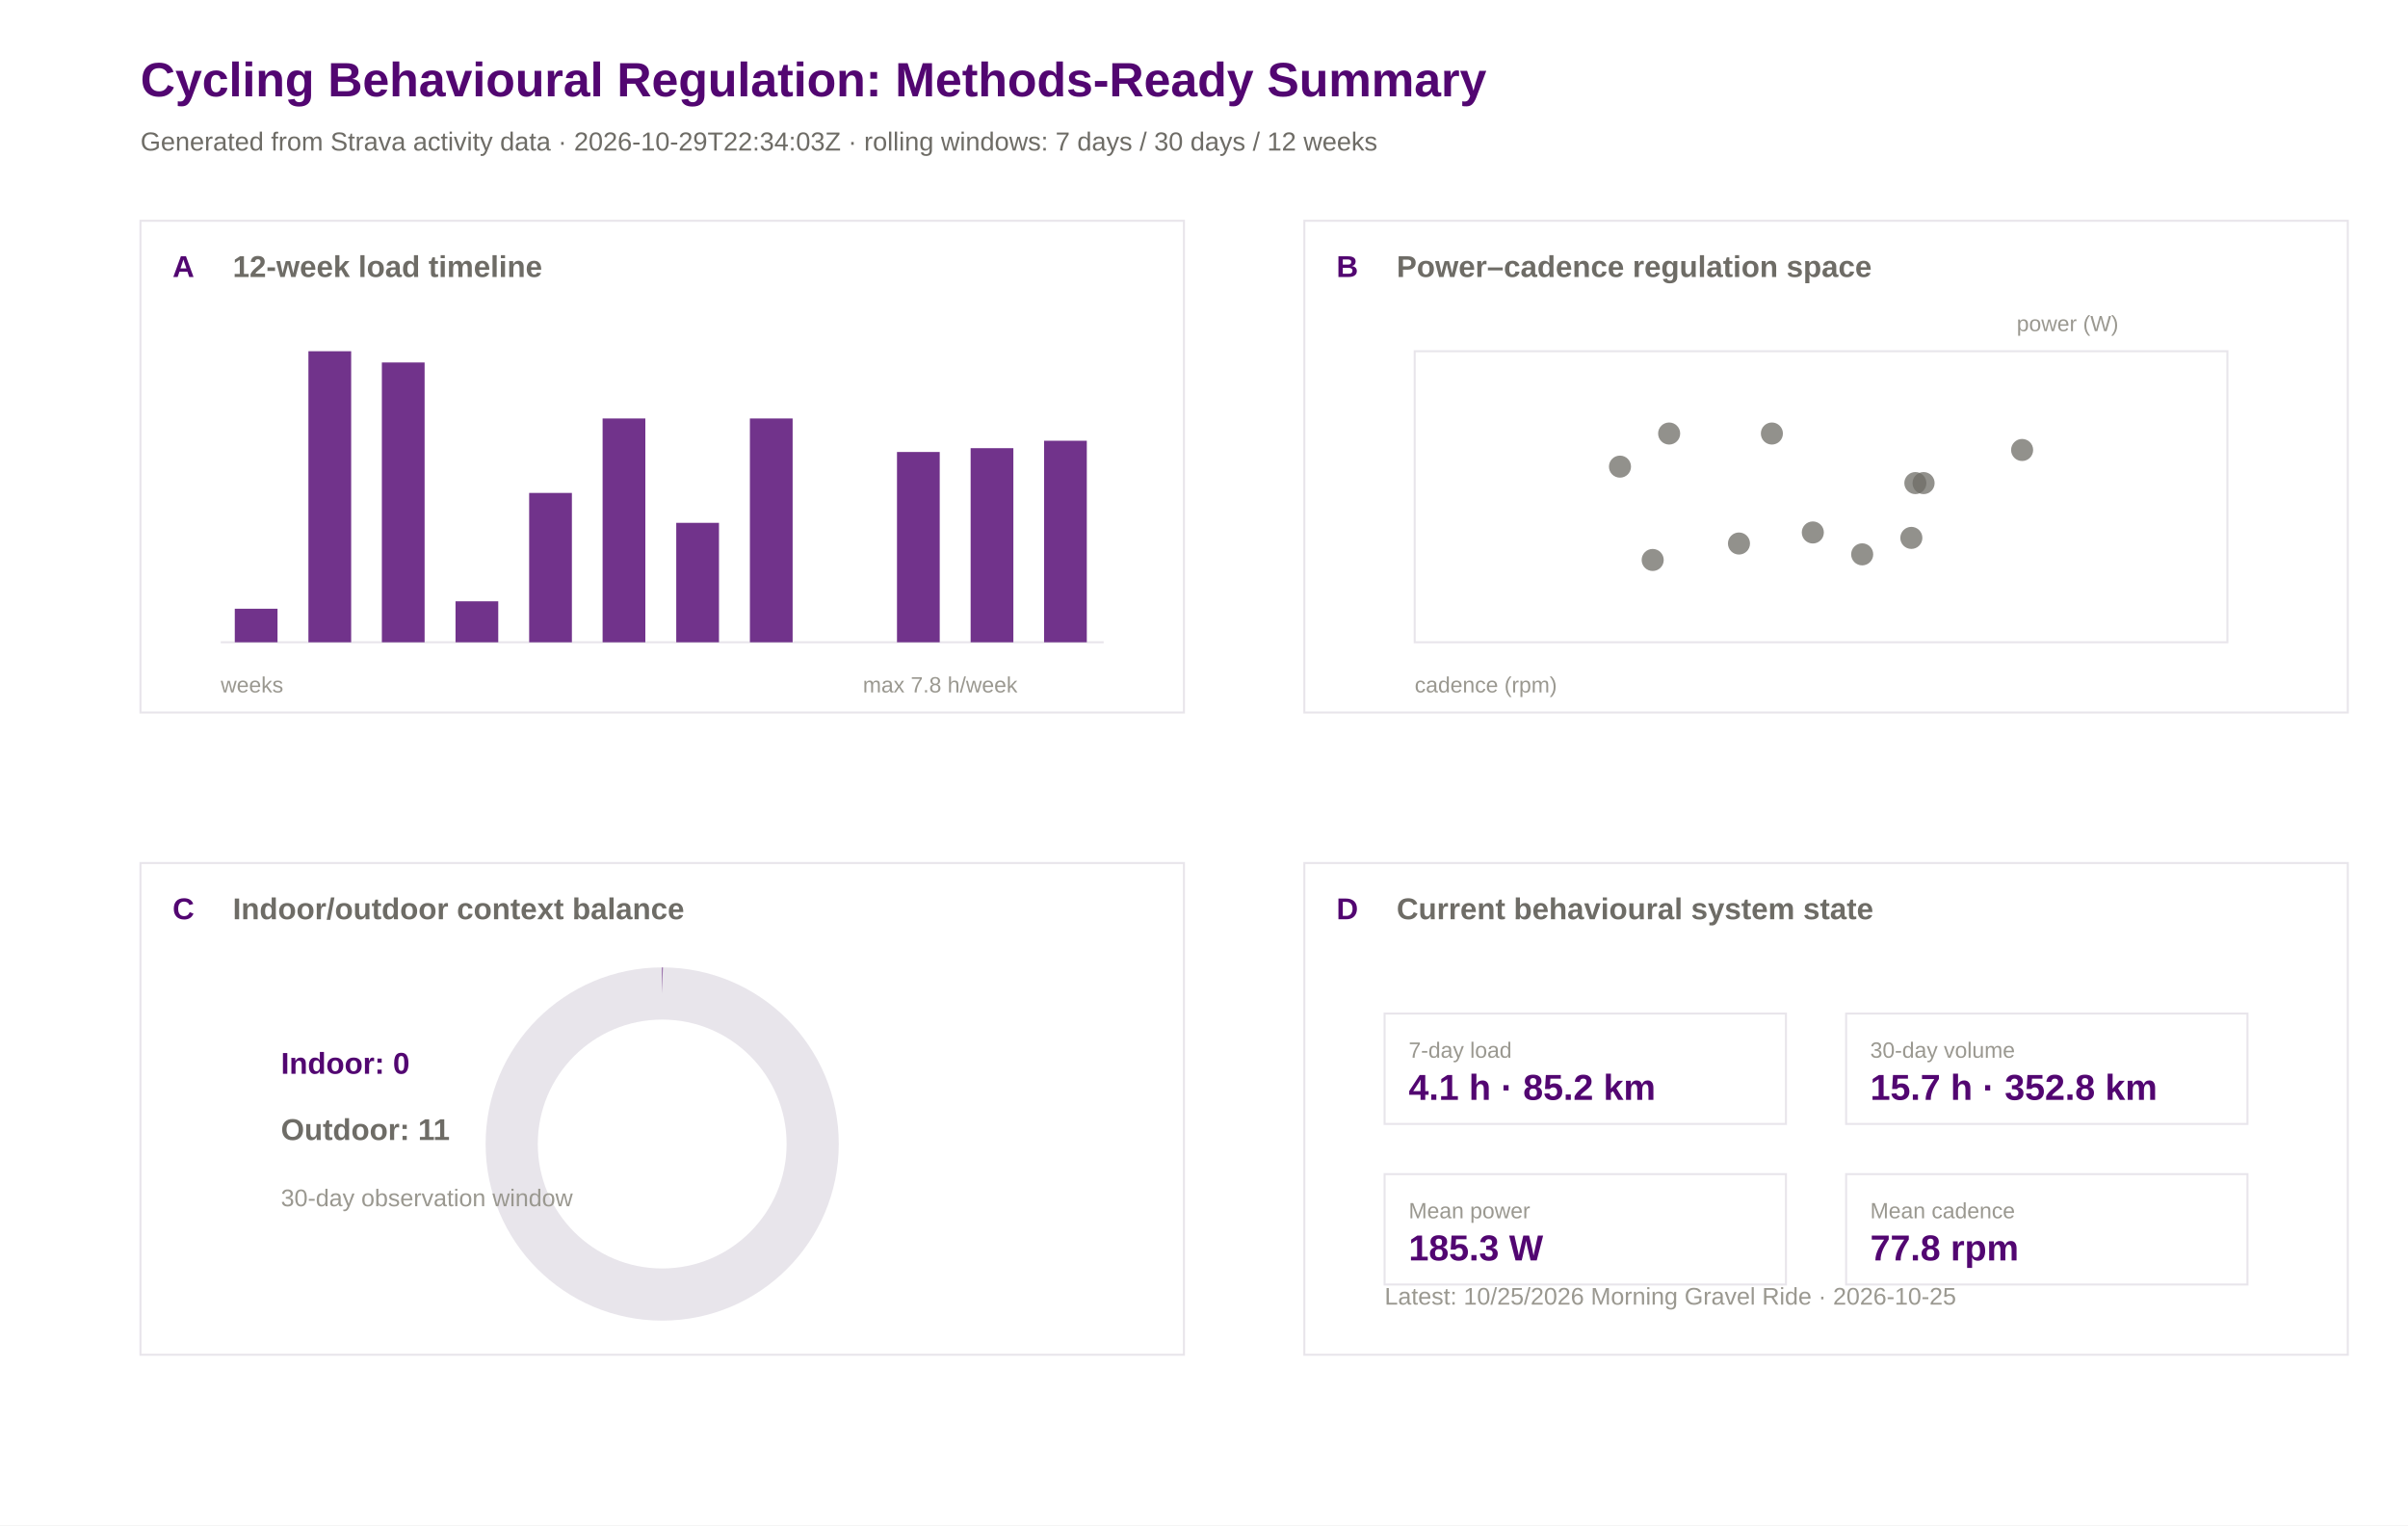
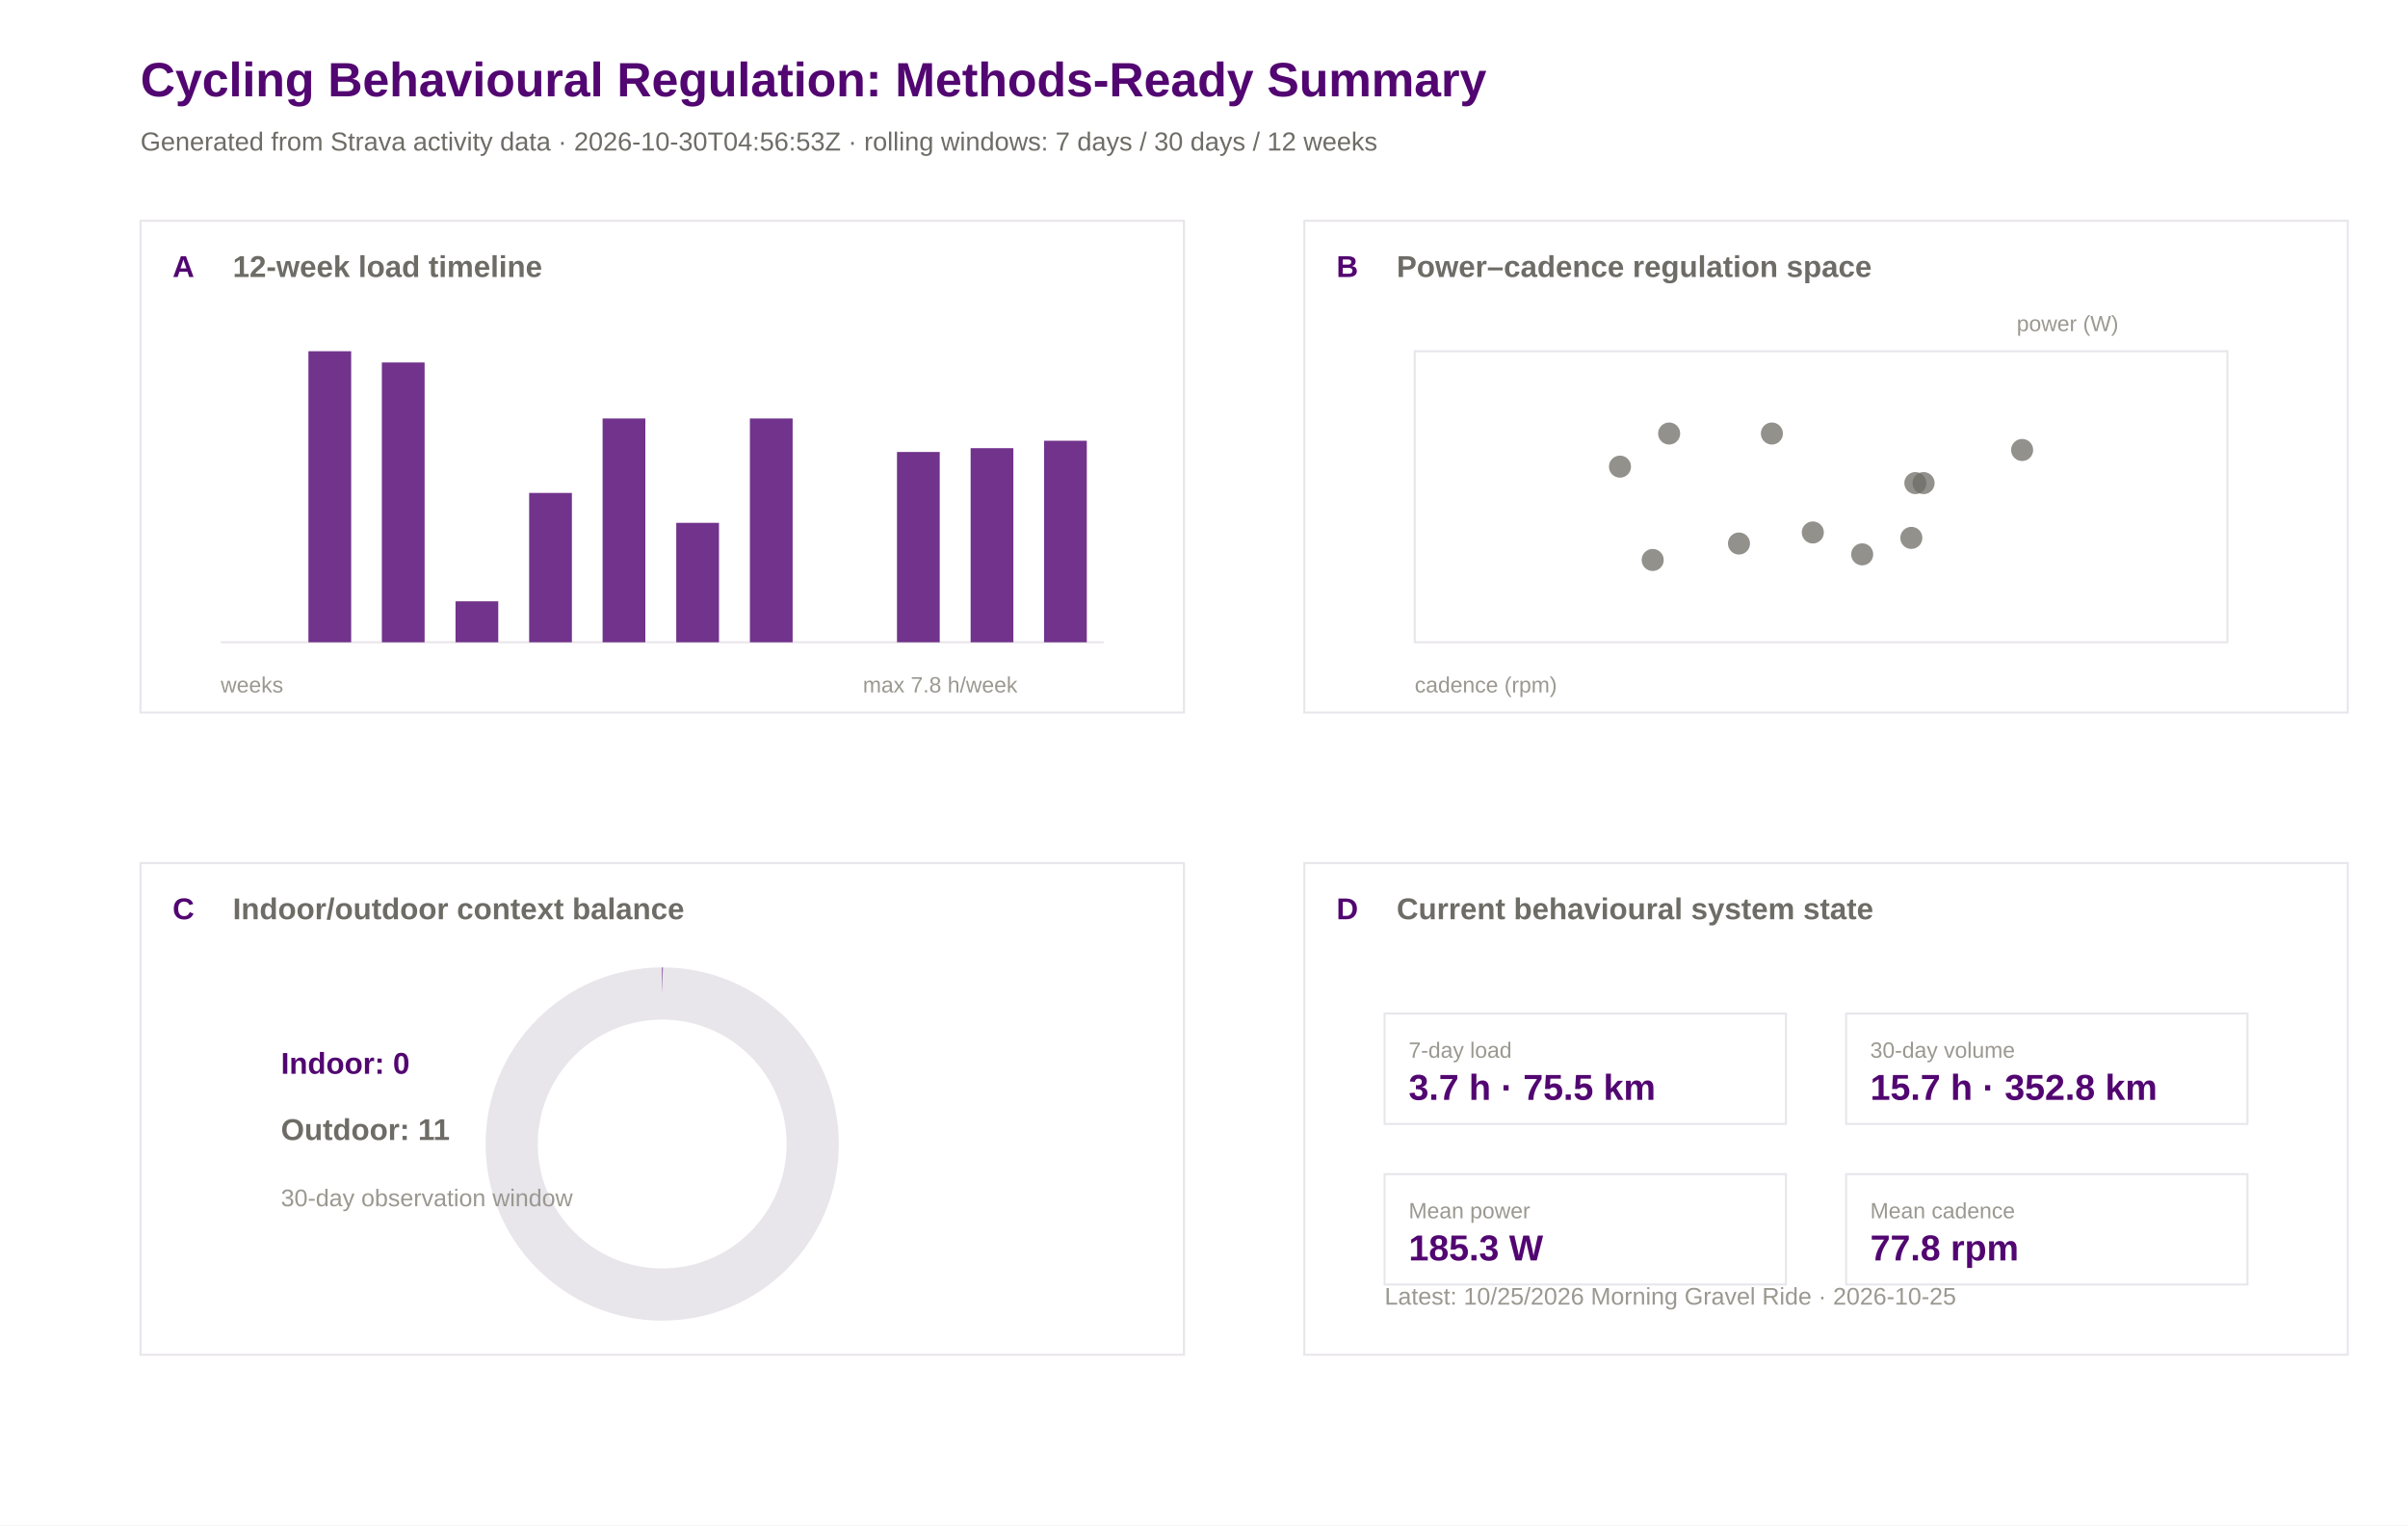
<svg xmlns="http://www.w3.org/2000/svg" width="1200" height="760" viewBox="0 0 1200 760">
  <rect width="100%" height="100%" fill="#ffffff" />
  <text x="70.0" y="48.0" font-family="Arial" font-size="24" font-weight="600" fill="#520671">Cycling Behavioural Regulation: Methods-Ready Summary</text>
-   <text x="70.0" y="75.0" font-family="Arial" font-size="13" font-weight="400" fill="#6e6c66">Generated from Strava activity data · 2026-10-29T22:34:03Z · rolling windows: 7 days / 30 days / 12 weeks</text>
+   <text x="70.0" y="75.0" font-family="Arial" font-size="13" font-weight="400" fill="#6e6c66">Generated from Strava activity data · 2026-10-30T04:56:53Z · rolling windows: 7 days / 30 days / 12 weeks</text>
  <rect x="70" y="110" width="520" height="245" fill="#ffffff" stroke="#e8e5eb" stroke-width="1" />
  <text x="86.0" y="138.0" font-family="Arial" font-size="15" font-weight="600" fill="#520671">A</text>
  <text x="116.0" y="138.0" font-family="Arial" font-size="15" font-weight="600" fill="#6e6c66">12-week load timeline</text>
  <rect x="650" y="110" width="520" height="245" fill="#ffffff" stroke="#e8e5eb" stroke-width="1" />
  <text x="666.0" y="138.0" font-family="Arial" font-size="15" font-weight="600" fill="#520671">B</text>
  <text x="696.0" y="138.0" font-family="Arial" font-size="15" font-weight="600" fill="#6e6c66">Power–cadence regulation space</text>
  <rect x="70" y="430" width="520" height="245" fill="#ffffff" stroke="#e8e5eb" stroke-width="1" />
  <text x="86.0" y="458.0" font-family="Arial" font-size="15" font-weight="600" fill="#520671">C</text>
  <text x="116.0" y="458.0" font-family="Arial" font-size="15" font-weight="600" fill="#6e6c66">Indoor/outdoor context balance</text>
  <rect x="650" y="430" width="520" height="245" fill="#ffffff" stroke="#e8e5eb" stroke-width="1" />
  <text x="666.0" y="458.0" font-family="Arial" font-size="15" font-weight="600" fill="#520671">D</text>
  <text x="696.0" y="458.0" font-family="Arial" font-size="15" font-weight="600" fill="#6e6c66">Current behavioural system state</text>
  <line x1="110" y1="320" x2="550" y2="320" stroke="#e8e5eb" />
-   <rect x="117.0" y="303.3" width="21.3" height="16.7" fill="#520671" opacity="0.82" />
+   <rect x="117.0" y="320.0" width="21.3" height="0.0" fill="#520671" opacity="0.82" />
  <rect x="153.7" y="175.0" width="21.3" height="145.0" fill="#520671" opacity="0.82" />
  <rect x="190.3" y="180.6" width="21.3" height="139.4" fill="#520671" opacity="0.82" />
  <rect x="227.0" y="299.6" width="21.3" height="20.4" fill="#520671" opacity="0.82" />
  <rect x="263.7" y="245.6" width="21.3" height="74.4" fill="#520671" opacity="0.82" />
  <rect x="300.3" y="208.5" width="21.3" height="111.5" fill="#520671" opacity="0.82" />
  <rect x="337.0" y="260.5" width="21.3" height="59.5" fill="#520671" opacity="0.82" />
  <rect x="373.7" y="208.5" width="21.3" height="111.5" fill="#520671" opacity="0.82" />
  <rect x="410.3" y="320.0" width="21.3" height="0.0" fill="#520671" opacity="0.82" />
  <rect x="447.0" y="225.2" width="21.3" height="94.8" fill="#520671" opacity="0.82" />
  <rect x="483.7" y="223.3" width="21.3" height="96.7" fill="#520671" opacity="0.82" />
  <rect x="520.3" y="219.6" width="21.3" height="100.4" fill="#520671" opacity="0.82" />
  <text x="110.0" y="345.0" font-family="Arial" font-size="11" font-weight="400" fill="#9a9890">weeks</text>
  <text x="430.0" y="345.0" font-family="Arial" font-size="11" font-weight="400" fill="#9a9890">max 7.8 h/week</text>
  <rect x="705" y="175" width="405" height="145" fill="#ffffff" stroke="#e8e5eb" />
  <circle cx="866.6" cy="270.8" r="5.5" fill="#6e6c66" opacity="0.75" />
  <circle cx="883.0" cy="216.0" r="5.5" fill="#6e6c66" opacity="0.75" />
  <circle cx="903.4" cy="265.3" r="5.5" fill="#6e6c66" opacity="0.75" />
  <circle cx="958.6" cy="240.7" r="5.5" fill="#6e6c66" opacity="0.75" />
  <circle cx="952.5" cy="268.0" r="5.5" fill="#6e6c66" opacity="0.75" />
  <circle cx="928.0" cy="276.2" r="5.5" fill="#6e6c66" opacity="0.75" />
  <circle cx="954.5" cy="240.7" r="5.5" fill="#6e6c66" opacity="0.75" />
  <circle cx="831.8" cy="216.0" r="5.5" fill="#6e6c66" opacity="0.75" />
  <circle cx="807.3" cy="232.5" r="5.5" fill="#6e6c66" opacity="0.75" />
  <circle cx="823.6" cy="279.0" r="5.5" fill="#6e6c66" opacity="0.75" />
  <circle cx="1007.7" cy="224.2" r="5.5" fill="#6e6c66" opacity="0.75" />
  <text x="705.0" y="345.0" font-family="Arial" font-size="11" font-weight="400" fill="#9a9890">cadence (rpm)</text>
  <text x="1005.0" y="165.0" font-family="Arial" font-size="11" font-weight="400" fill="#9a9890">power (W)</text>
  <circle cx="330" cy="570" r="75" fill="none" stroke="#e8e5eb" stroke-width="26" />
  <circle cx="330" cy="570" r="75" fill="none" stroke="#520671" stroke-width="26" stroke-dasharray="0.0 471.2" transform="rotate(-90 330 570)" />
  <text x="140.0" y="535.0" font-family="Arial" font-size="15" font-weight="600" fill="#520671">Indoor: 0</text>
  <text x="140.0" y="568.0" font-family="Arial" font-size="15" font-weight="600" fill="#6e6c66">Outdoor: 11</text>
  <text x="140.0" y="601.0" font-family="Arial" font-size="12" font-weight="400" fill="#9a9890">30-day observation window</text>
  <rect x="690" y="505" width="200" height="55" fill="#ffffff" stroke="#e8e5eb" />
  <text x="702.0" y="527.0" font-family="Arial" font-size="11" font-weight="500" fill="#9a9890">7-day load</text>
-   <text x="702.0" y="548.0" font-family="Arial" font-size="18" font-weight="600" fill="#520671">4.1 h · 85.2 km</text>
+   <text x="702.0" y="548.0" font-family="Arial" font-size="18" font-weight="600" fill="#520671">3.7 h · 75.5 km</text>
  <rect x="920" y="505" width="200" height="55" fill="#ffffff" stroke="#e8e5eb" />
  <text x="932.0" y="527.0" font-family="Arial" font-size="11" font-weight="500" fill="#9a9890">30-day volume</text>
  <text x="932.0" y="548.0" font-family="Arial" font-size="18" font-weight="600" fill="#520671">15.7 h · 352.8 km</text>
  <rect x="690" y="585" width="200" height="55" fill="#ffffff" stroke="#e8e5eb" />
  <text x="702.0" y="607.0" font-family="Arial" font-size="11" font-weight="500" fill="#9a9890">Mean power</text>
  <text x="702.0" y="628.0" font-family="Arial" font-size="18" font-weight="600" fill="#520671">185.3 W</text>
  <rect x="920" y="585" width="200" height="55" fill="#ffffff" stroke="#e8e5eb" />
  <text x="932.0" y="607.0" font-family="Arial" font-size="11" font-weight="500" fill="#9a9890">Mean cadence</text>
  <text x="932.0" y="628.0" font-family="Arial" font-size="18" font-weight="600" fill="#520671">77.8 rpm</text>
  <text x="690.0" y="650.0" font-family="Arial" font-size="12" font-weight="400" fill="#9a9890">Latest: 10/25/2026 Morning Gravel Ride · 2026-10-25</text>
</svg>
